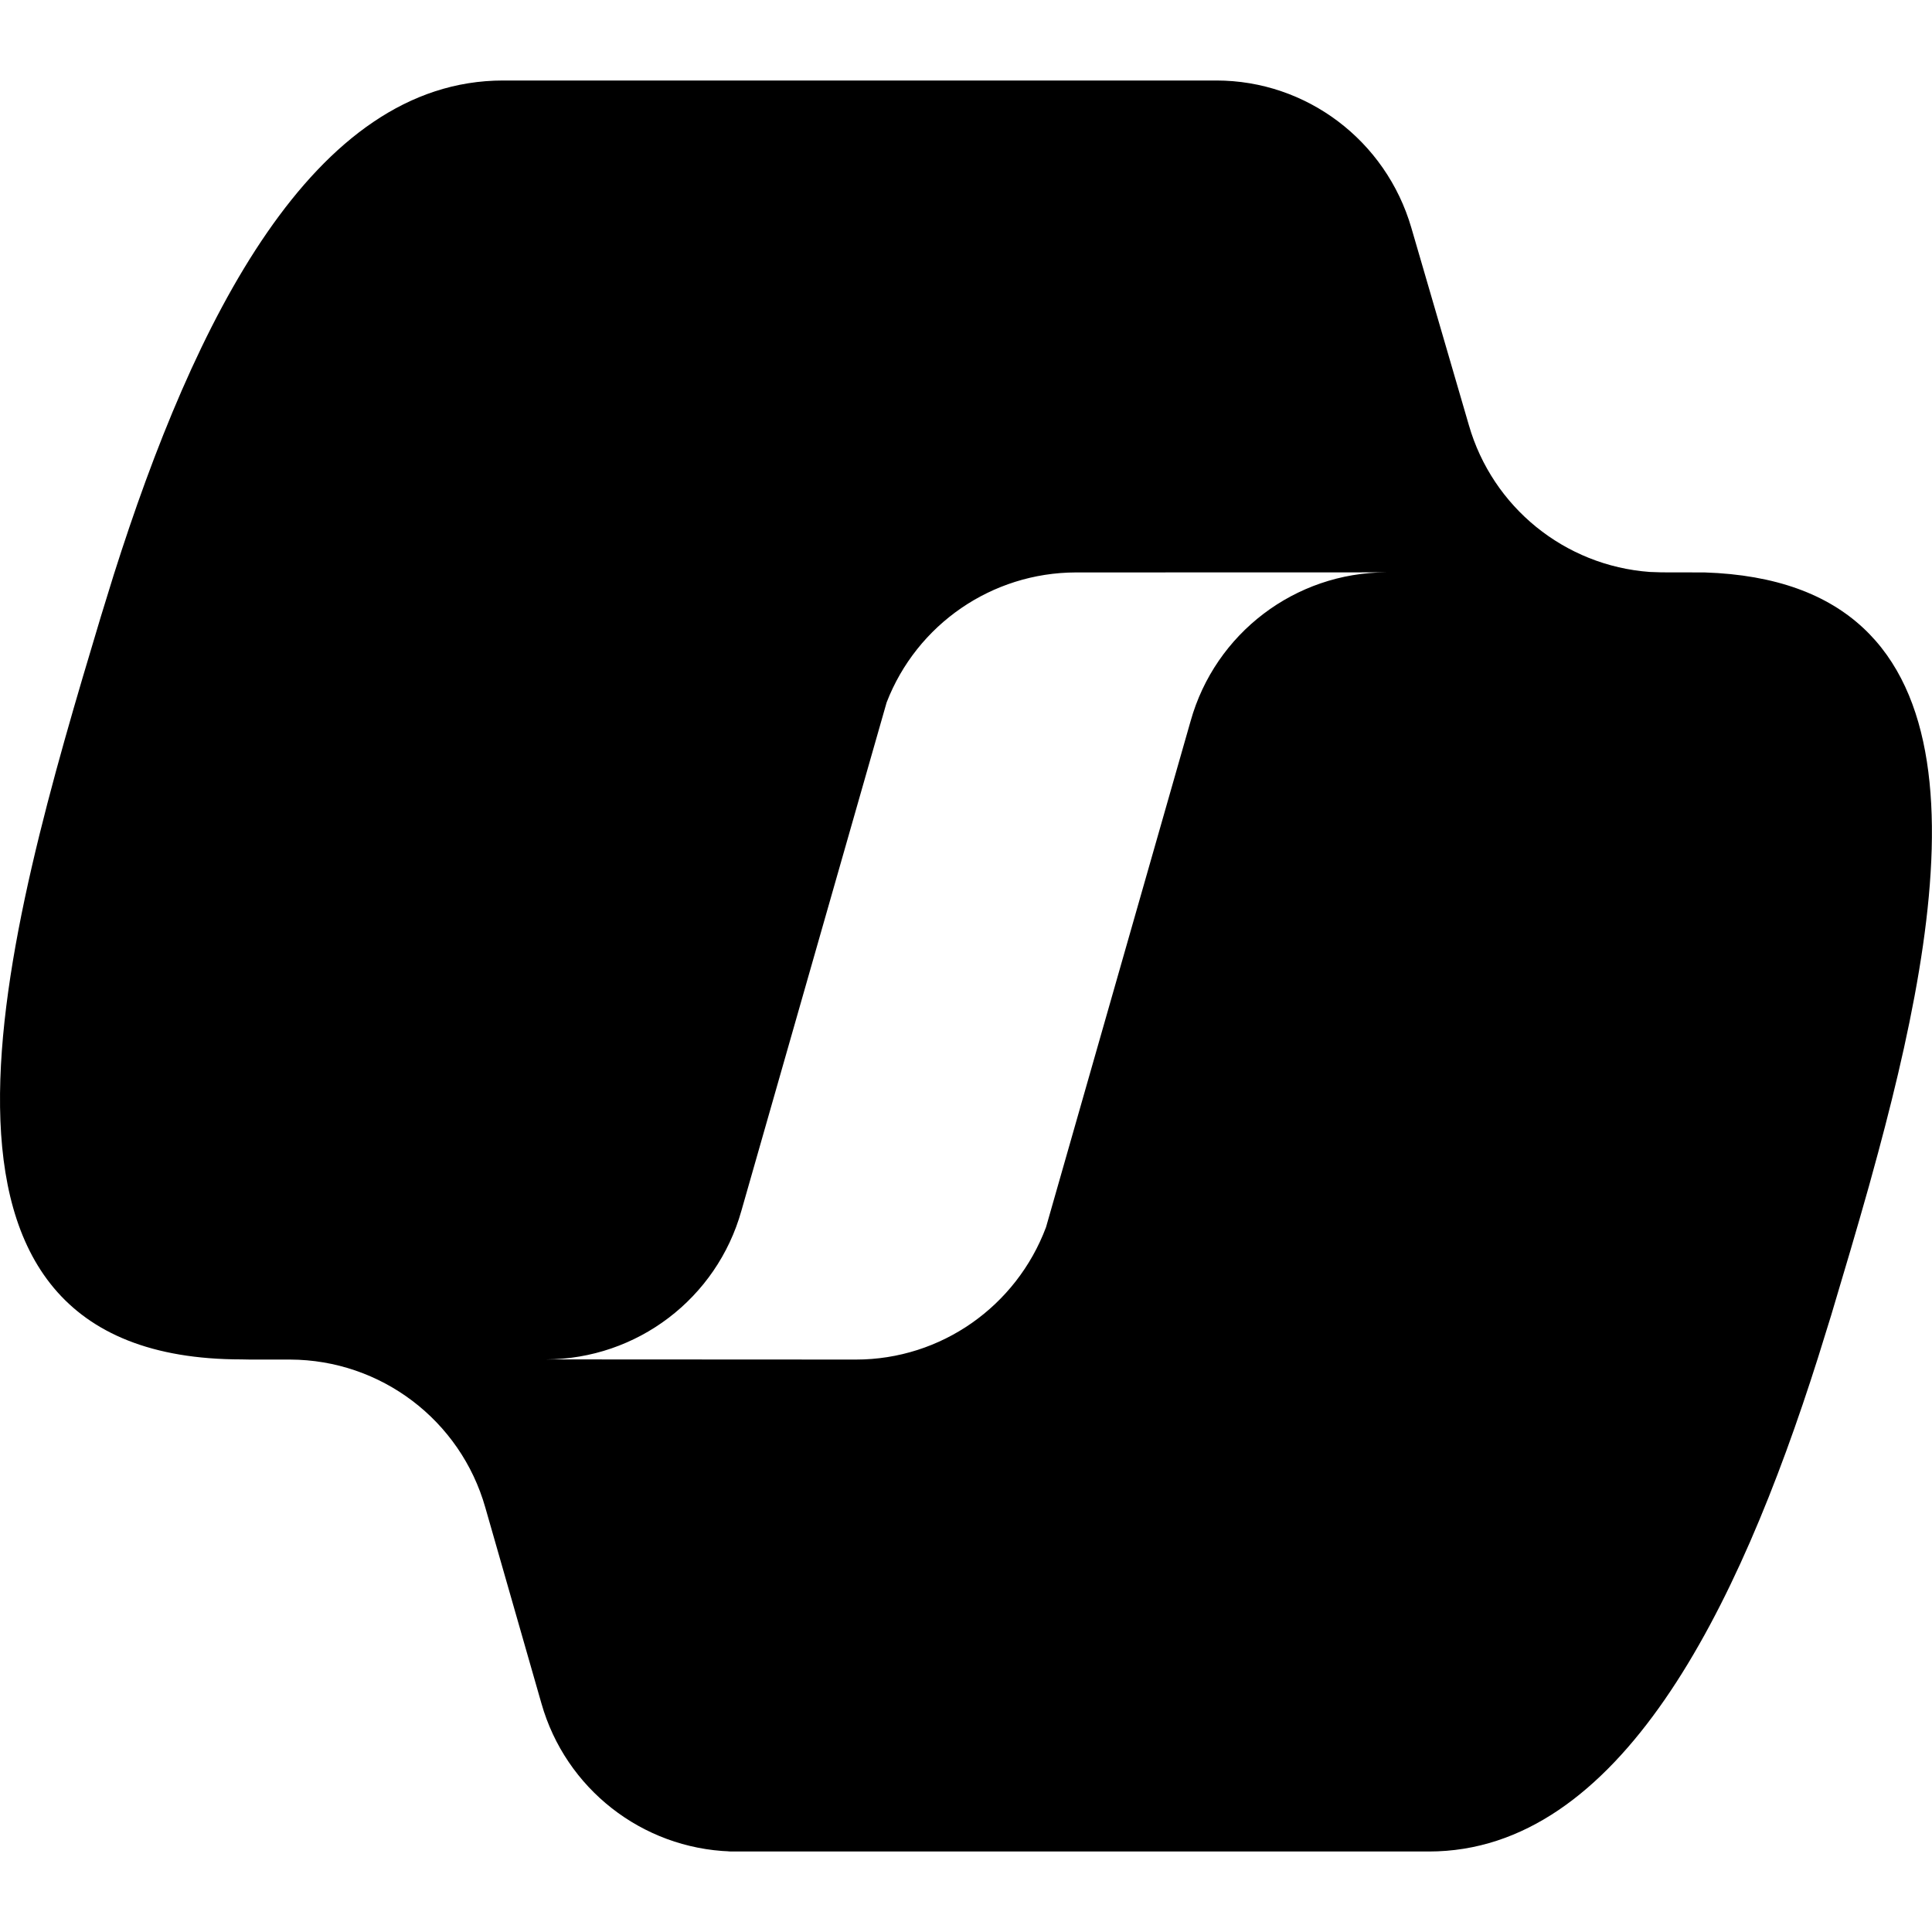
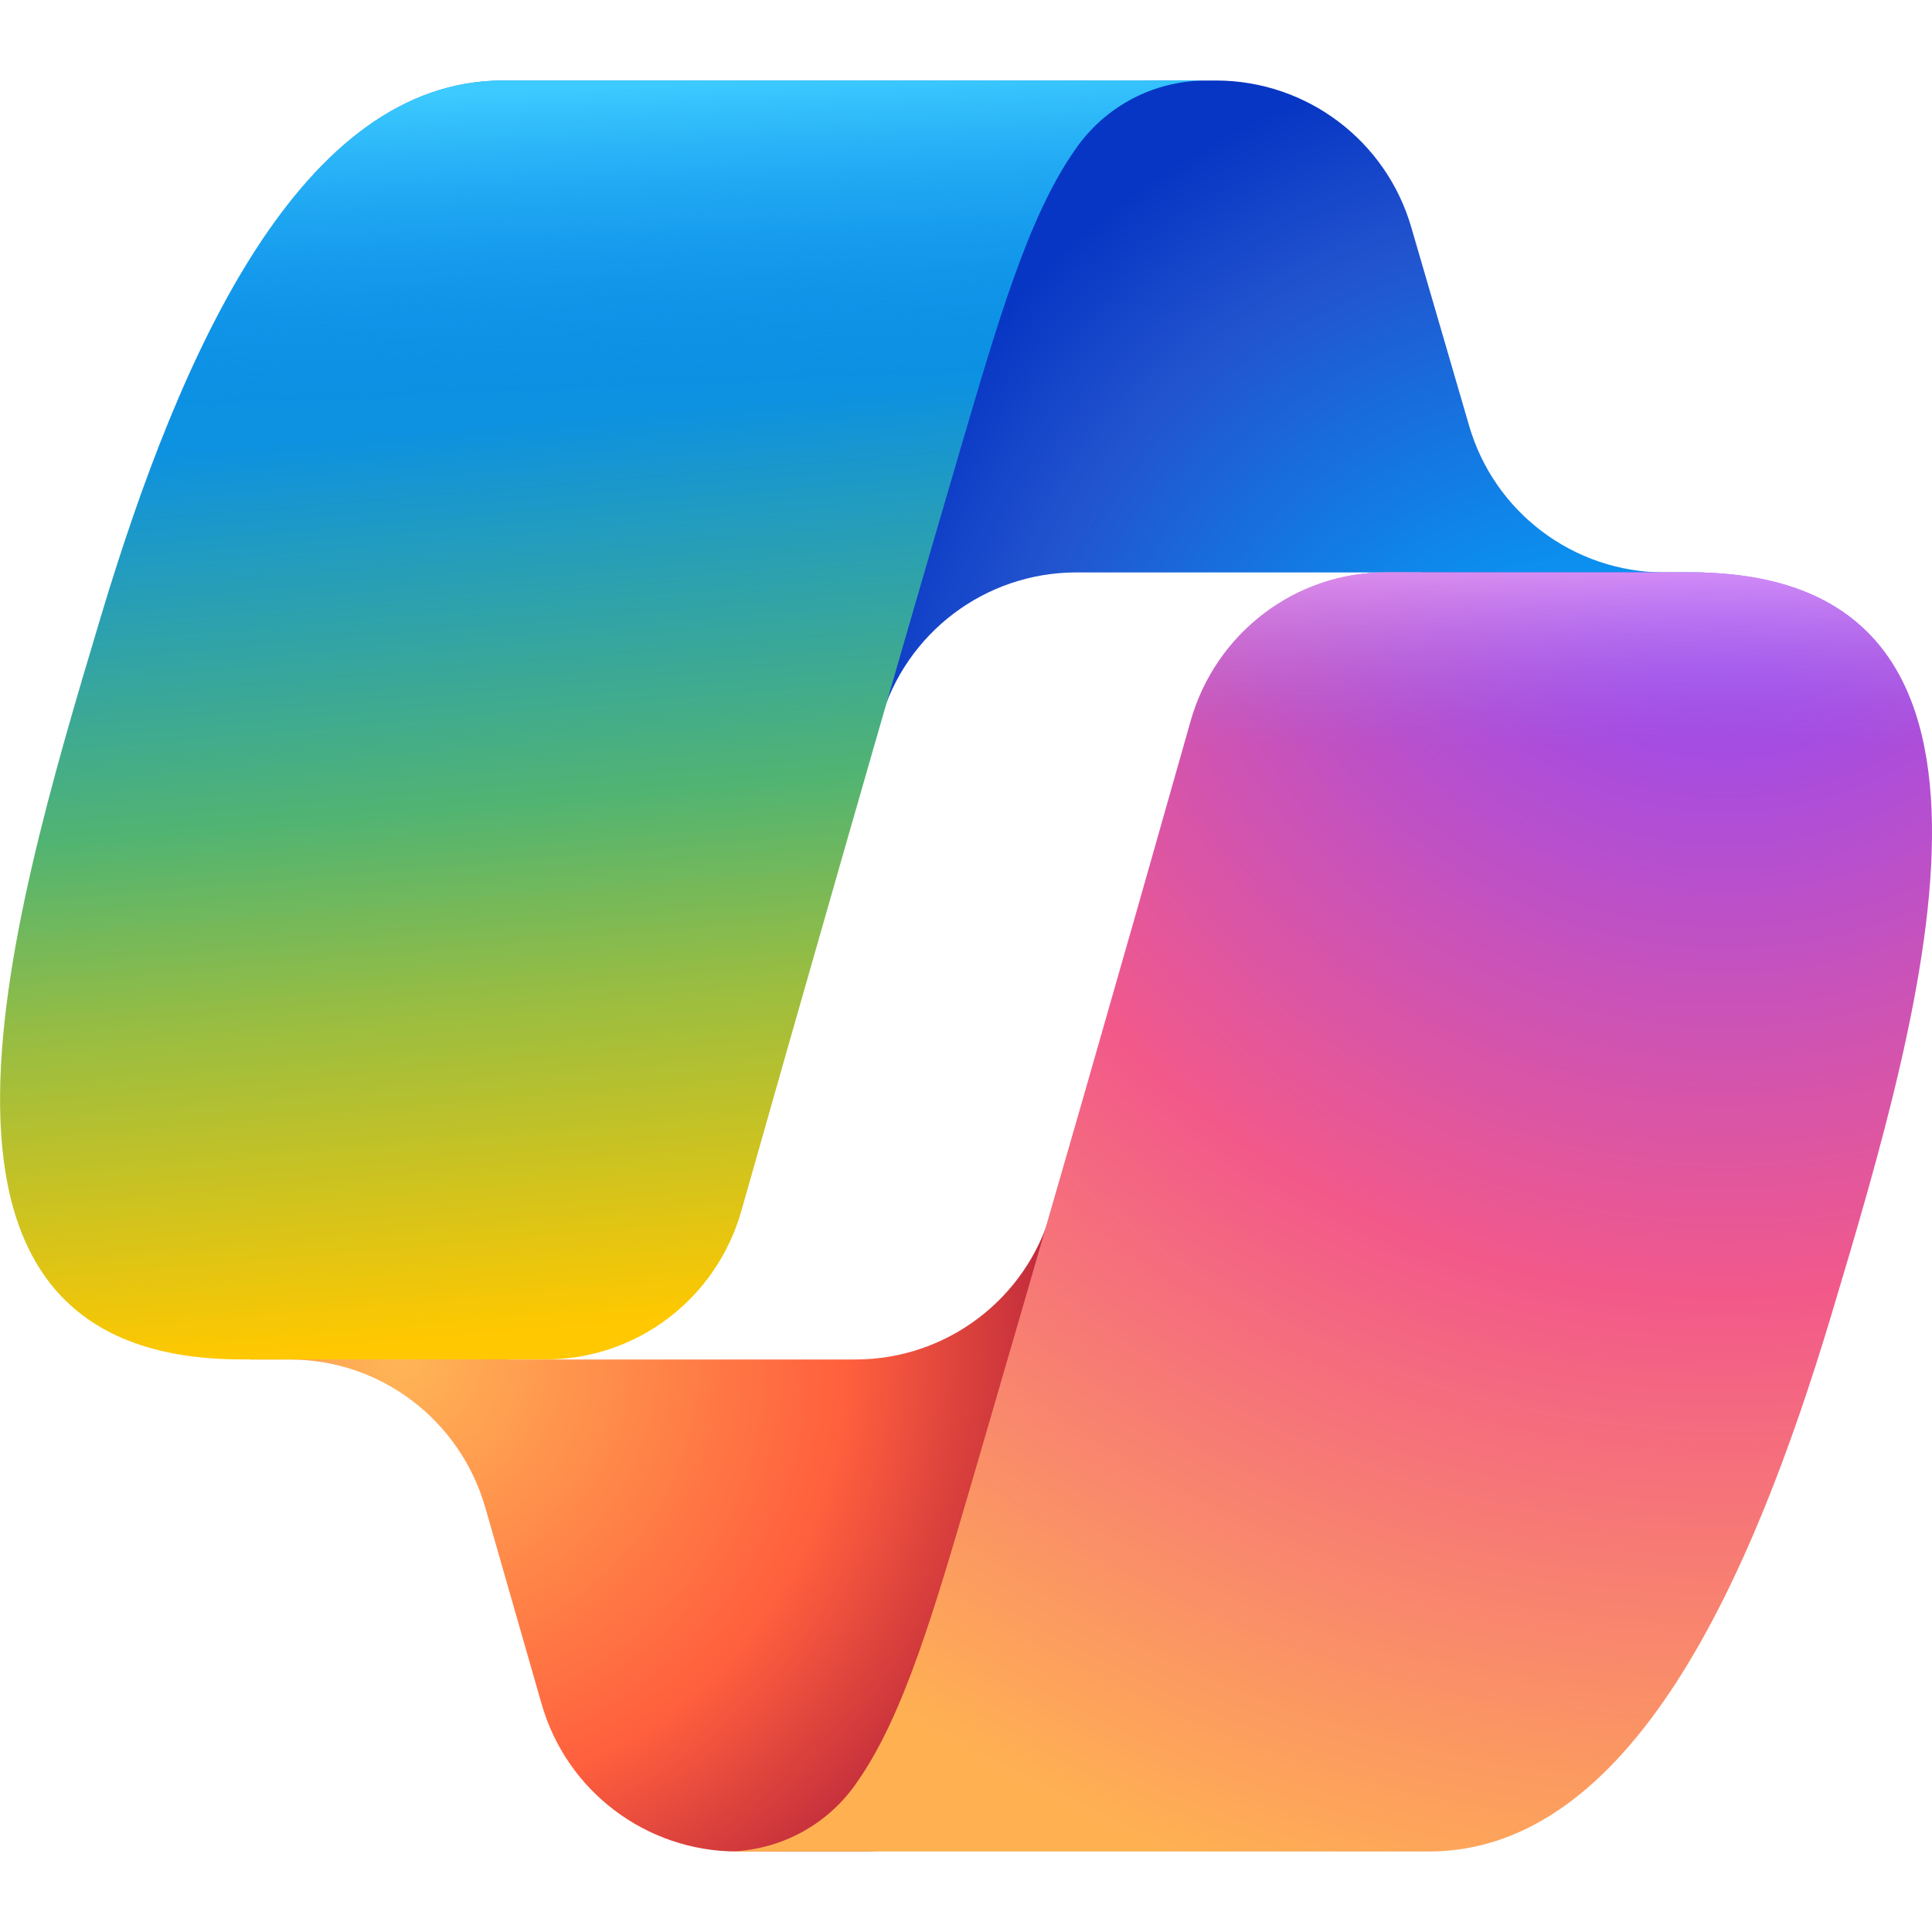
- <svg xmlns="http://www.w3.org/2000/svg" fill="currentColor" fill-rule="evenodd" viewBox="0 0 24 24">
-   <path d="M9 23l.073-.001a2.53 2.53 0 01-2.347-1.838l-.697-2.433a2.529 2.529 0 00-2.426-1.839h-.497l-.104-.002c-4.485 0-2.935-5.278-1.75-9.225l.162-.525C2.412 3.99 3.883 1 6.25 1h8.86c1.12 0 2.106.745 2.422 1.829l.715 2.453a2.53 2.53 0 002.247 1.823l.147.005.534.001c3.557.115 3.088 3.745 2.156 7.206l-.113.413c-.154.548-.315 1.089-.47 1.607l-.163.525C21.588 20.01 20.116 23 17.75 23h-8.75zm8.22-15.89l-3.856.001a2.526 2.526 0 00-2.35 1.615L9.21 15.04a2.529 2.529 0 01-2.43 1.847l3.853.002c1.056 0 1.992-.661 2.361-1.644l1.796-6.287a2.529 2.529 0 012.43-1.848z" />
+ <svg xmlns="http://www.w3.org/2000/svg" height="1em" style="flex:none;line-height:1" viewBox="0 0 24 24" width="1em">
+   <path d="M17.533 1.829A2.528 2.528 0 0015.11 0h-.737a2.531 2.531 0 00-2.484 2.087l-1.263 6.937.314-1.08a2.528 2.528 0 012.424-1.833h4.284l1.797.706 1.731-.706h-.505a2.528 2.528 0 01-2.423-1.829l-.715-2.453z" fill="url(#lobe-icons-copilot-0-_R_0_)" transform="translate(0 1)" />
+   <path d="M6.726 20.16A2.528 2.528 0 009.152 22h1.566c1.37 0 2.49-1.1 2.525-2.48l.17-6.69-.357 1.228a2.528 2.528 0 01-2.423 1.83h-4.32l-1.54-.842-1.667.843h.497c1.124 0 2.113.75 2.426 1.84l.697 2.432z" fill="url(#lobe-icons-copilot-1-_R_0_)" transform="translate(0 1)" />
+   <path d="M15 0H6.252c-2.5 0-4 3.331-5 6.662-1.184 3.947-2.734 9.225 1.75 9.225H6.78c1.13 0 2.12-.753 2.43-1.847.657-2.317 1.809-6.359 2.713-9.436.46-1.563.842-2.906 1.43-3.742A1.97 1.97 0 0115 0" fill="url(#lobe-icons-copilot-2-_R_0_)" transform="translate(0 1)" />
+   <path d="M15 0H6.252c-2.5 0-4 3.331-5 6.662-1.184 3.947-2.734 9.225 1.75 9.225H6.78c1.13 0 2.12-.753 2.43-1.847.657-2.317 1.809-6.359 2.713-9.436.46-1.563.842-2.906 1.43-3.742A1.97 1.97 0 0115 0" fill="url(#lobe-icons-copilot-3-_R_0_)" transform="translate(0 1)" />
+   <path d="M9 22h8.749c2.5 0 4-3.332 5-6.663 1.184-3.948 2.734-9.227-1.75-9.227H17.22c-1.129 0-2.12.754-2.43 1.848a1149.2 1149.2 0 01-2.713 9.437c-.46 1.564-.842 2.907-1.43 3.743A1.97 1.97 0 019 22" fill="url(#lobe-icons-copilot-4-_R_0_)" transform="translate(0 1)" />
+   <path d="M9 22h8.749c2.5 0 4-3.332 5-6.663 1.184-3.948 2.734-9.227-1.75-9.227H17.22c-1.129 0-2.12.754-2.43 1.848a1149.2 1149.2 0 01-2.713 9.437c-.46 1.564-.842 2.907-1.43 3.743A1.97 1.97 0 019 22" fill="url(#lobe-icons-copilot-5-_R_0_)" transform="translate(0 1)" />
+   <defs>
+     <radialGradient cx="85.44%" cy="100.653%" fx="85.44%" fy="100.653%" gradientTransform="scale(-.8553 -1) rotate(50.927 2.041 -1.946)" id="lobe-icons-copilot-0-_R_0_" r="105.116%">
+       <stop offset="9.6%" stop-color="#00AEFF" />
+       <stop offset="77.3%" stop-color="#2253CE" />
+       <stop offset="100%" stop-color="#0736C4" />
+     </radialGradient>
+     <radialGradient cx="18.143%" cy="32.928%" fx="18.143%" fy="32.928%" gradientTransform="scale(.8897 1) rotate(52.069 .193 .352)" id="lobe-icons-copilot-1-_R_0_" r="95.612%">
+       <stop offset="0%" stop-color="#FFB657" />
+       <stop offset="63.4%" stop-color="#FF5F3D" />
+       <stop offset="92.3%" stop-color="#C02B3C" />
+     </radialGradient>
+     <radialGradient cx="82.987%" cy="-9.792%" fx="82.987%" fy="-9.792%" gradientTransform="scale(-1 -.9441) rotate(-70.872 .142 1.17)" id="lobe-icons-copilot-4-_R_0_" r="140.622%">
+       <stop offset="6.6%" stop-color="#8C48FF" />
+       <stop offset="50%" stop-color="#F2598A" />
+       <stop offset="89.6%" stop-color="#FFB152" />
+     </radialGradient>
+     <linearGradient id="lobe-icons-copilot-2-_R_0_" x1="39.465%" x2="46.884%" y1="12.117%" y2="103.774%">
+       <stop offset="15.6%" stop-color="#0D91E1" />
+       <stop offset="48.7%" stop-color="#52B471" />
+       <stop offset="65.2%" stop-color="#98BD42" />
+       <stop offset="93.7%" stop-color="#FFC800" />
+     </linearGradient>
+     <linearGradient id="lobe-icons-copilot-3-_R_0_" x1="45.949%" x2="50%" y1="0%" y2="100%">
+       <stop offset="0%" stop-color="#3DCBFF" />
+       <stop offset="24.7%" stop-color="#0588F7" stop-opacity="0" />
+     </linearGradient>
+     <linearGradient id="lobe-icons-copilot-5-_R_0_" x1="83.507%" x2="83.453%" y1="-6.106%" y2="21.131%">
+       <stop offset="5.8%" stop-color="#F8ADFA" />
+       <stop offset="70.8%" stop-color="#A86EDD" stop-opacity="0" />
+     </linearGradient>
+   </defs>
</svg>
